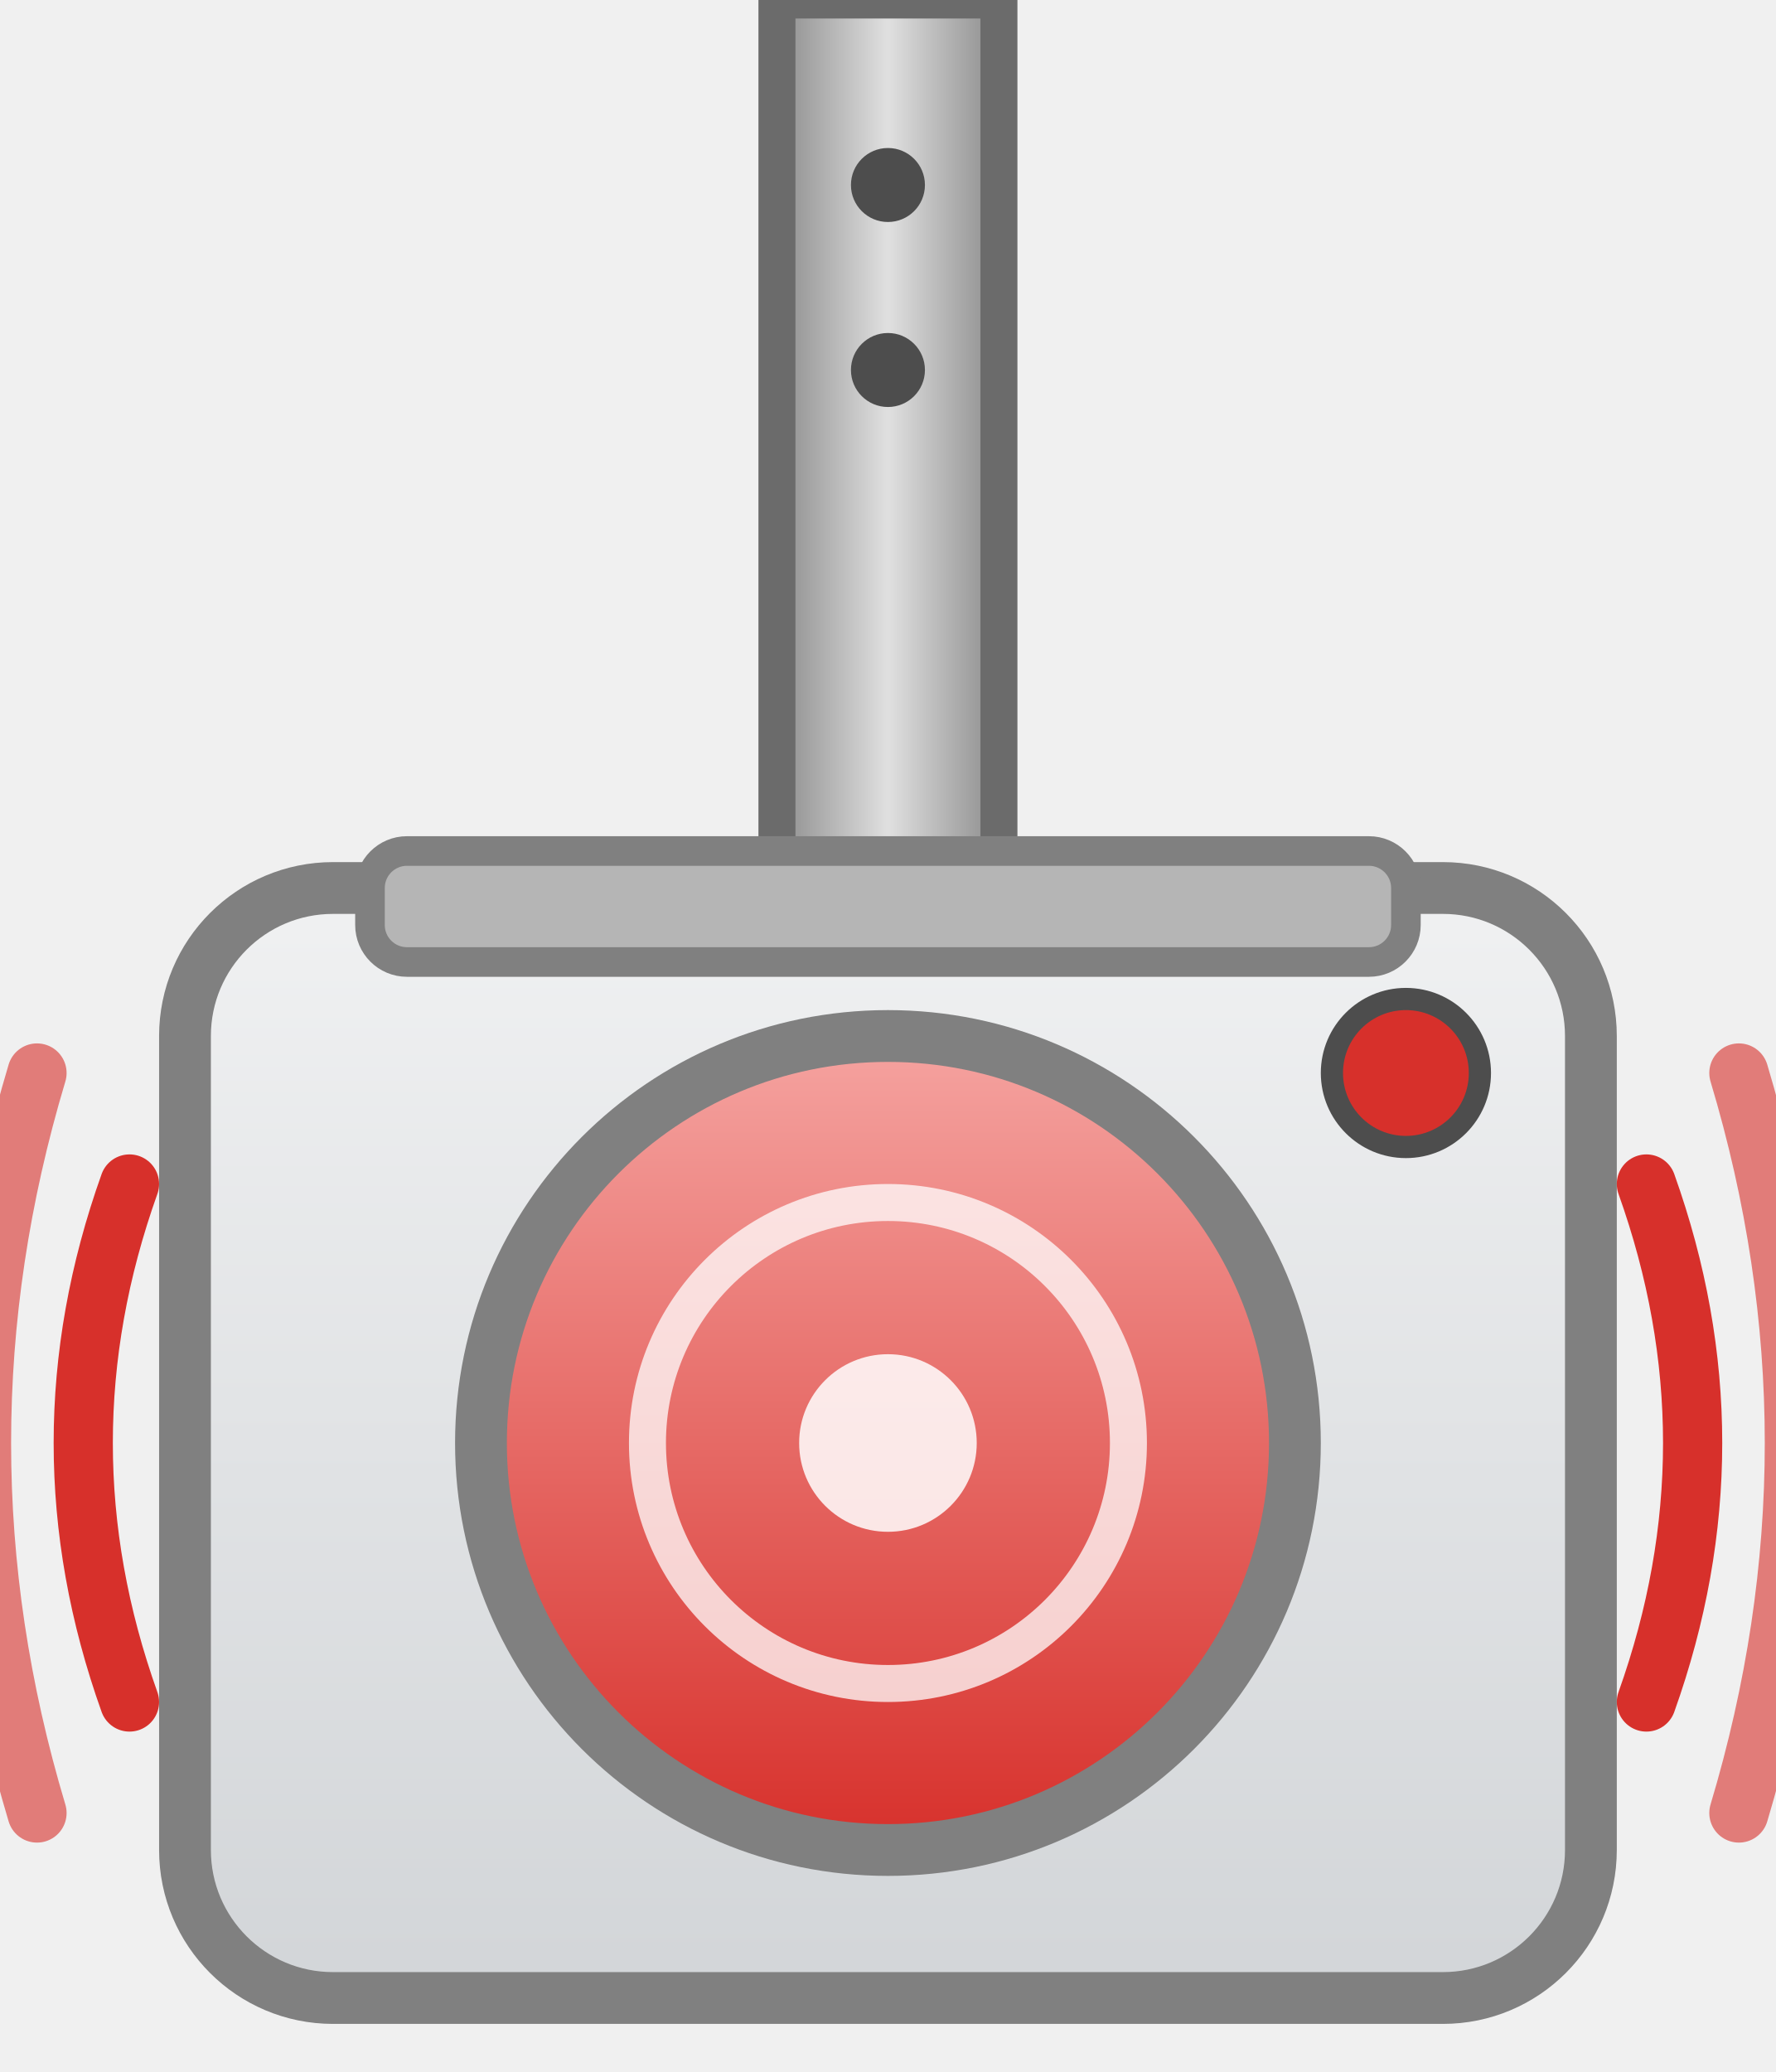
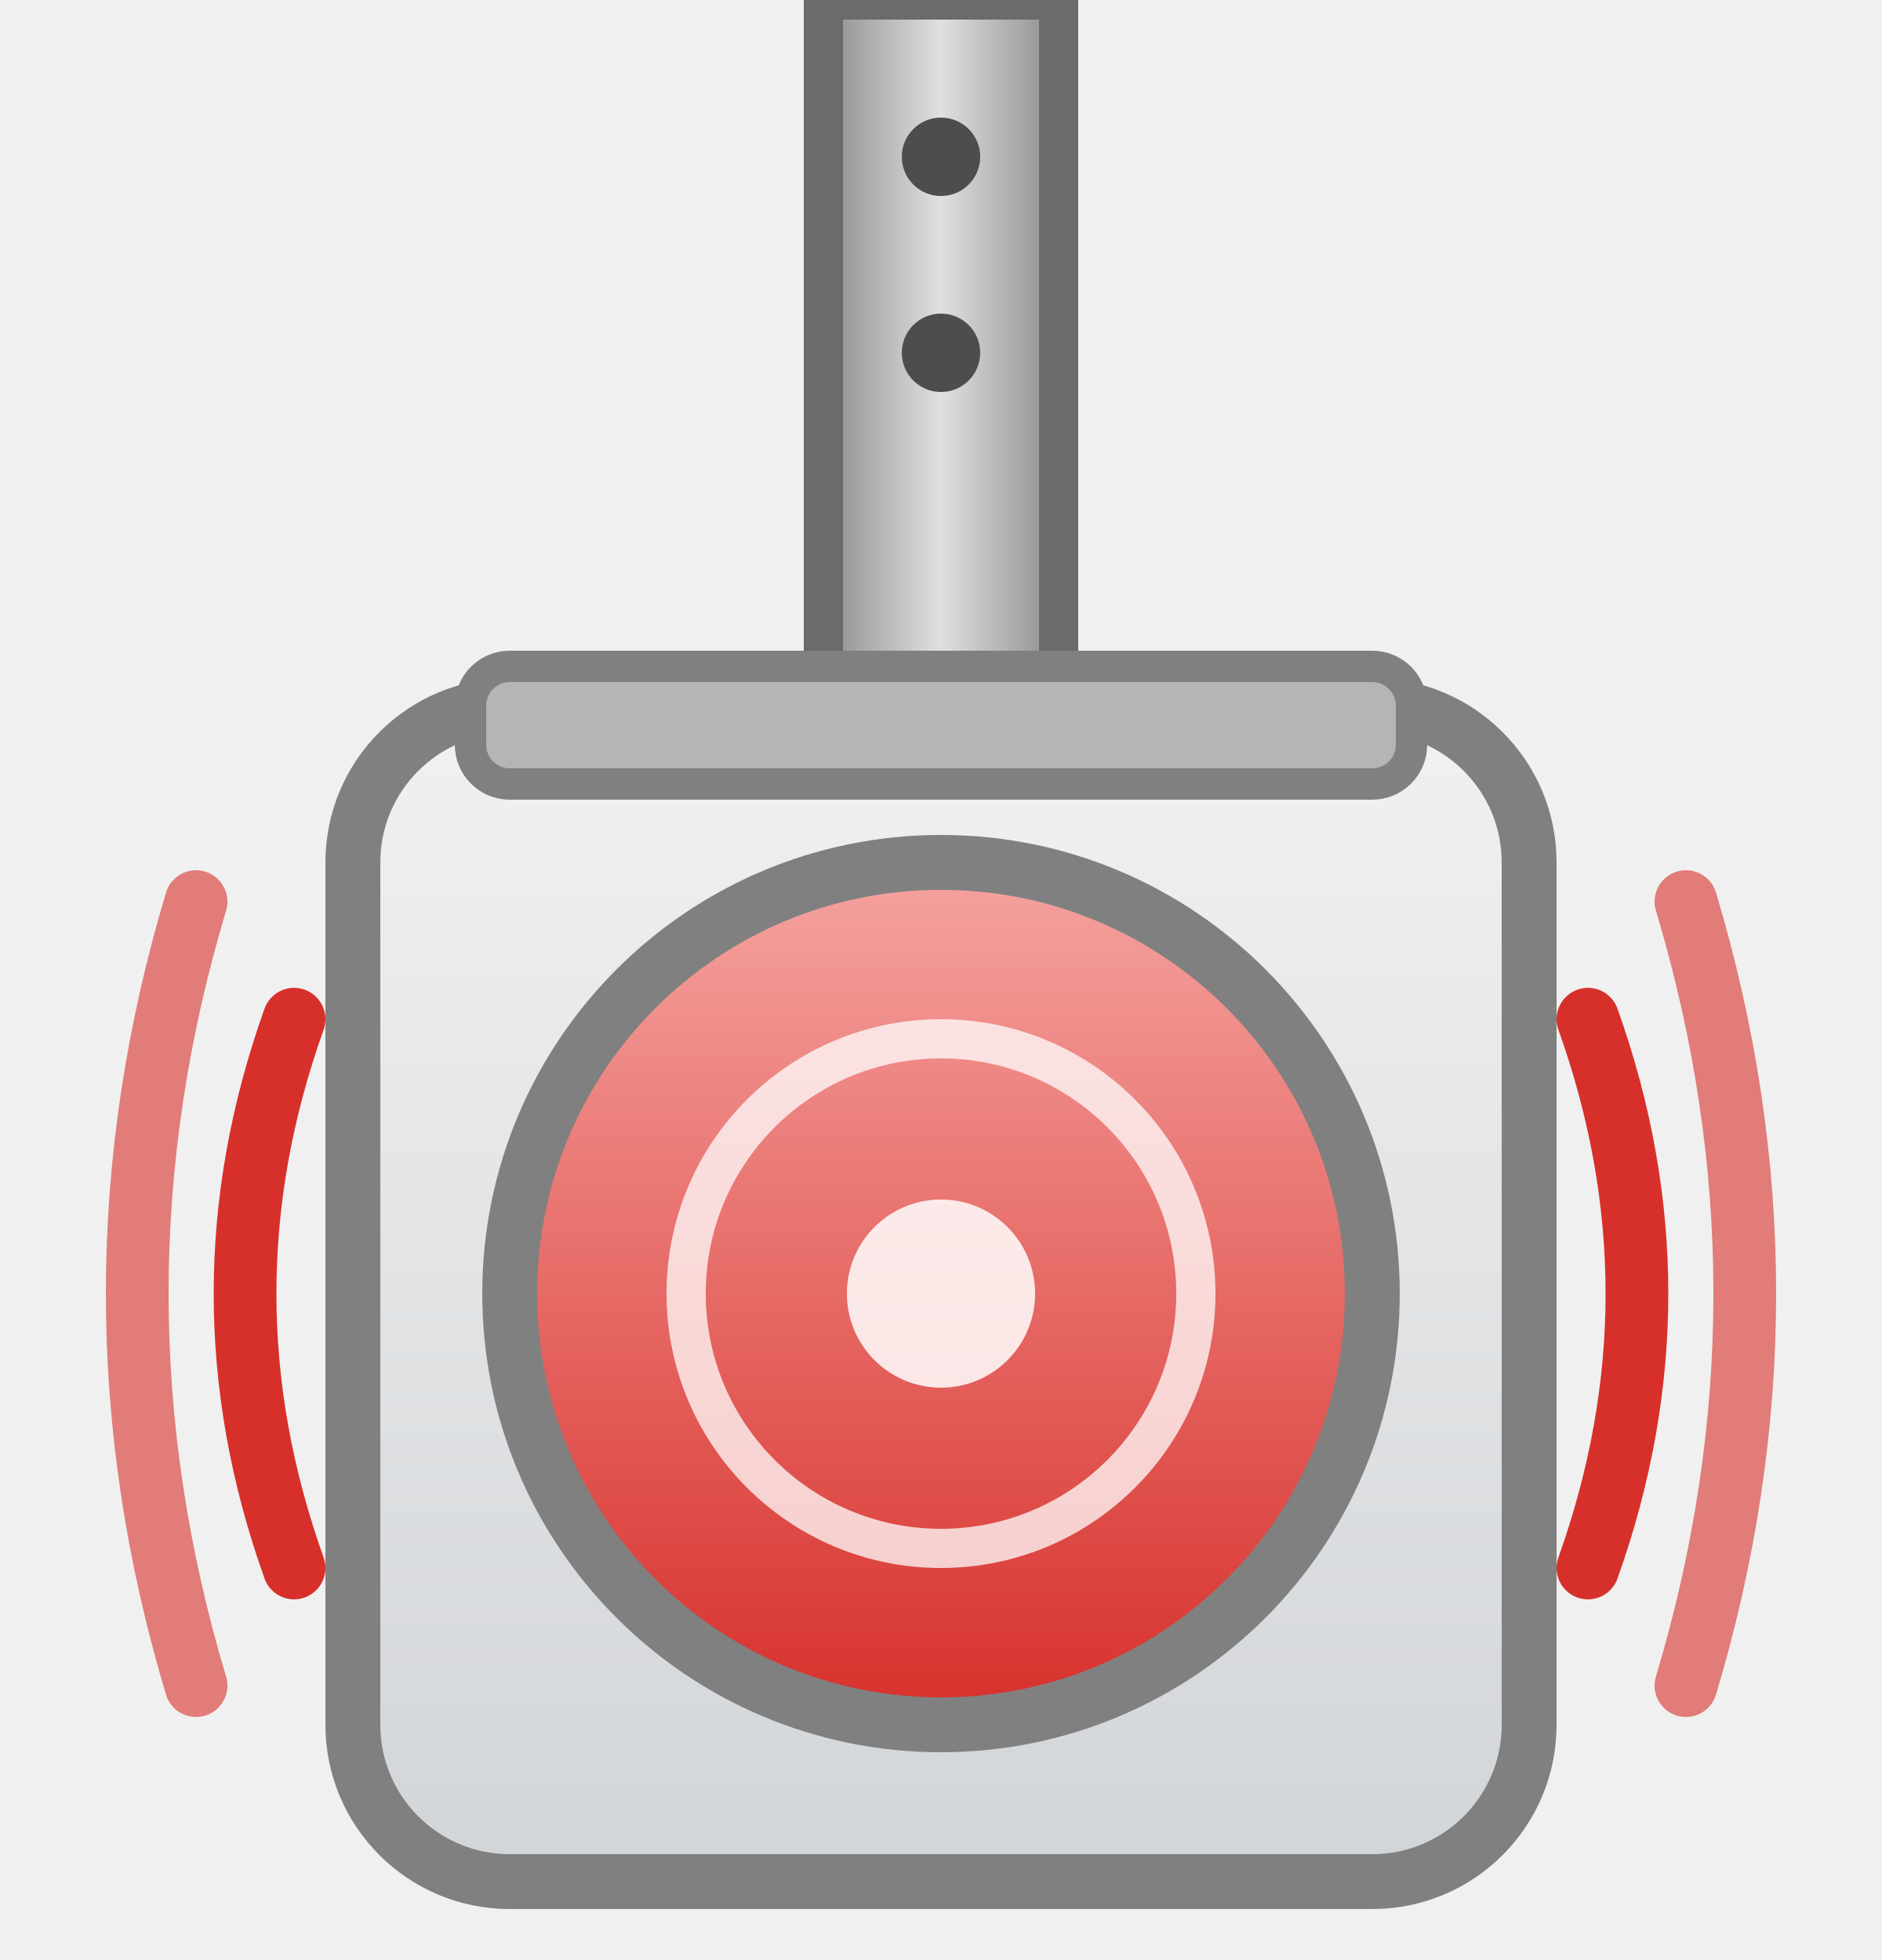
- <svg xmlns="http://www.w3.org/2000/svg" width="48" height="56" viewBox="0 0 48 56" role="img">
+ <svg xmlns="http://www.w3.org/2000/svg" width="48" height="50" viewBox="0 0 48 50" role="img">
  <defs>
    <linearGradient id="gG" x1="0" y1="0" x2="0" y2="1">
      <stop offset="0" stop-color="#F0F1F2" />
      <stop offset="1" stop-color="#D2D5D8" />
    </linearGradient>
    <linearGradient id="gR" x1="0" y1="0" x2="1" y2="0">
      <stop offset="0" stop-color="#8C8C8C" />
      <stop offset="0.5" stop-color="#E0E0E0" />
      <stop offset="1" stop-color="#8C8C8C" />
    </linearGradient>
    <linearGradient id="gK" x1="0" y1="0" x2="0" y2="1">
      <stop offset="0" stop-color="#F5A3A0" />
      <stop offset="1" stop-color="#D7302B" />
    </linearGradient>
  </defs>
-   <rect x="21" y="0" width="6" height="26" fill="url(#gR)" stroke="#6B6B6B" stroke-width="1" />
+   <rect x="21" y="0" width="6" height="20" fill="url(#gR)" stroke="#6B6B6B" stroke-width="1" />
  <g fill="#4D4D4D">
-     <circle cx="24" cy="5" r="1" />
-     <circle cx="24" cy="10" r="1" />
+     <circle cx="24" cy="4" r="1" />
+     <circle cx="24" cy="9" r="1" />
  </g>
-   <rect x="5" y="24" width="38" height="30" rx="4" fill="url(#gG)" stroke="#808080" stroke-width="1.4" />
-   <rect x="10" y="23" width="28" height="3" rx="1" fill="#B5B5B5" stroke="#808080" stroke-width="0.8" />
+   <rect x="9" y="18" width="30" height="30" rx="4" fill="url(#gG)" stroke="#808080" stroke-width="1.4" />
+   <rect x="12" y="17" width="24" height="3" rx="1" fill="#B5B5B5" stroke="#808080" stroke-width="0.8" />
  <g>
    <animate attributeName="opacity" values="1;0.45;1" keyTimes="0;0.5;1" calcMode="spline" keySplines="0.45 0 0.55 1;0.45 0 0.55 1" dur="0.6s" repeatCount="indefinite" />
-     <circle cx="24" cy="39" r="11" fill="url(#gK)" />
+     <circle cx="24" cy="33" r="11" fill="url(#gK)" />
  </g>
-   <circle cx="24" cy="39" r="11" fill="none" stroke="#808080" stroke-width="1.4" />
-   <circle cx="24" cy="39" r="6.5" fill="none" stroke="#FFFFFF" stroke-opacity="0.75" stroke-width="1" />
-   <circle cx="24" cy="39" r="2.4" fill="#FFFFFF" fill-opacity="0.85" />
-   <circle cx="38" cy="29" r="2" fill="#D7302B" stroke="#4D4D4D" stroke-width="0.6">
-     <animate attributeName="opacity" values="1;0.15" dur="0.5s" calcMode="discrete" repeatCount="indefinite" />
-   </circle>
+   <circle cx="24" cy="33" r="11" fill="none" stroke="#808080" stroke-width="1.4" />
+   <circle cx="24" cy="33" r="6.5" fill="none" stroke="#FFFFFF" stroke-opacity="0.75" stroke-width="1" />
+   <circle cx="24" cy="33" r="2.4" fill="#FFFFFF" fill-opacity="0.85" />
  <g opacity="0">
    <animate attributeName="opacity" values="0;0.95;0" dur="1.5s" begin="0s" repeatCount="indefinite" />
    <animateTransform attributeName="transform" type="translate" values="0 4;0 -4" dur="1.5s" begin="0s" repeatCount="indefinite" />
-     <path d="M18,41 a2.6,2.6 0 0 1 2,-4 a3.2,3.2 0 0 1 5.5,0.5 a2.4,2.4 0 0 1 1,4.2 h-7 a2,2 0 0 1 -1.5,-0.7 z" fill="#5A5A5A" stroke="#3A3A3A" stroke-width="0.6" />
+     <path d="M18,35 a2.6,2.6 0 0 1 2,-4 a3.2,3.2 0 0 1 5.5,0.5 a2.4,2.4 0 0 1 1,4.2 h-7 a2,2 0 0 1 -1.5,-0.7 z" fill="#5A5A5A" stroke="#3A3A3A" stroke-width="0.6" />
  </g>
  <g opacity="0">
    <animate attributeName="opacity" values="0;0.95;0" dur="1.5s" begin="0.5s" repeatCount="indefinite" />
    <animateTransform attributeName="transform" type="translate" values="0 4;0 -4" dur="1.5s" begin="0.5s" repeatCount="indefinite" />
-     <path d="M20,41 a2.6,2.6 0 0 1 2,-4 a3.2,3.2 0 0 1 5.5,0.5 a2.4,2.4 0 0 1 1,4.2 h-7 a2,2 0 0 1 -1.5,-0.7 z" fill="#5A5A5A" stroke="#3A3A3A" stroke-width="0.6" />
+     <path d="M20,35 a2.6,2.6 0 0 1 2,-4 a3.2,3.2 0 0 1 5.5,0.5 a2.4,2.4 0 0 1 1,4.2 h-7 a2,2 0 0 1 -1.5,-0.7 z" fill="#5A5A5A" stroke="#3A3A3A" stroke-width="0.6" />
  </g>
  <g opacity="0">
    <animate attributeName="opacity" values="0;0.95;0" dur="1.5s" begin="1s" repeatCount="indefinite" />
    <animateTransform attributeName="transform" type="translate" values="0 4;0 -4" dur="1.5s" begin="1s" repeatCount="indefinite" />
-     <path d="M22,41 a2.6,2.6 0 0 1 2,-4 a3.2,3.2 0 0 1 5.5,0.5 a2.4,2.4 0 0 1 1,4.2 h-7 a2,2 0 0 1 -1.5,-0.7 z" fill="#5A5A5A" stroke="#3A3A3A" stroke-width="0.6" />
+     <path d="M22,35 a2.6,2.6 0 0 1 2,-4 a3.2,3.2 0 0 1 5.5,0.5 a2.4,2.4 0 0 1 1,4.2 h-7 a2,2 0 0 1 -1.5,-0.7 z" fill="#5A5A5A" stroke="#3A3A3A" stroke-width="0.6" />
  </g>
  <g fill="none" stroke="#D7302B" stroke-width="1.6" stroke-linecap="round">
    <animate attributeName="opacity" values="1;0.15" dur="0.5s" calcMode="discrete" repeatCount="indefinite" />
-     <path d="M3.5,32.0 q-2.5,7 0,14" />
-     <path d="M1.0,29.0 q-3,10 0,20" stroke-opacity="0.6" />
-     <path d="M44.5,32.0 q2.5,7 0,14" />
-     <path d="M47.0,29.0 q3,10 0,20" stroke-opacity="0.6" />
+     <path d="M7.5,26.0 q-2.5,7 0,14" />
+     <path d="M5.0,23.0 q-3,10 0,20" stroke-opacity="0.6" />
+     <path d="M40.5,26.0 q2.5,7 0,14" />
+     <path d="M43.0,23.0 q3,10 0,20" stroke-opacity="0.6" />
  </g>
</svg>
